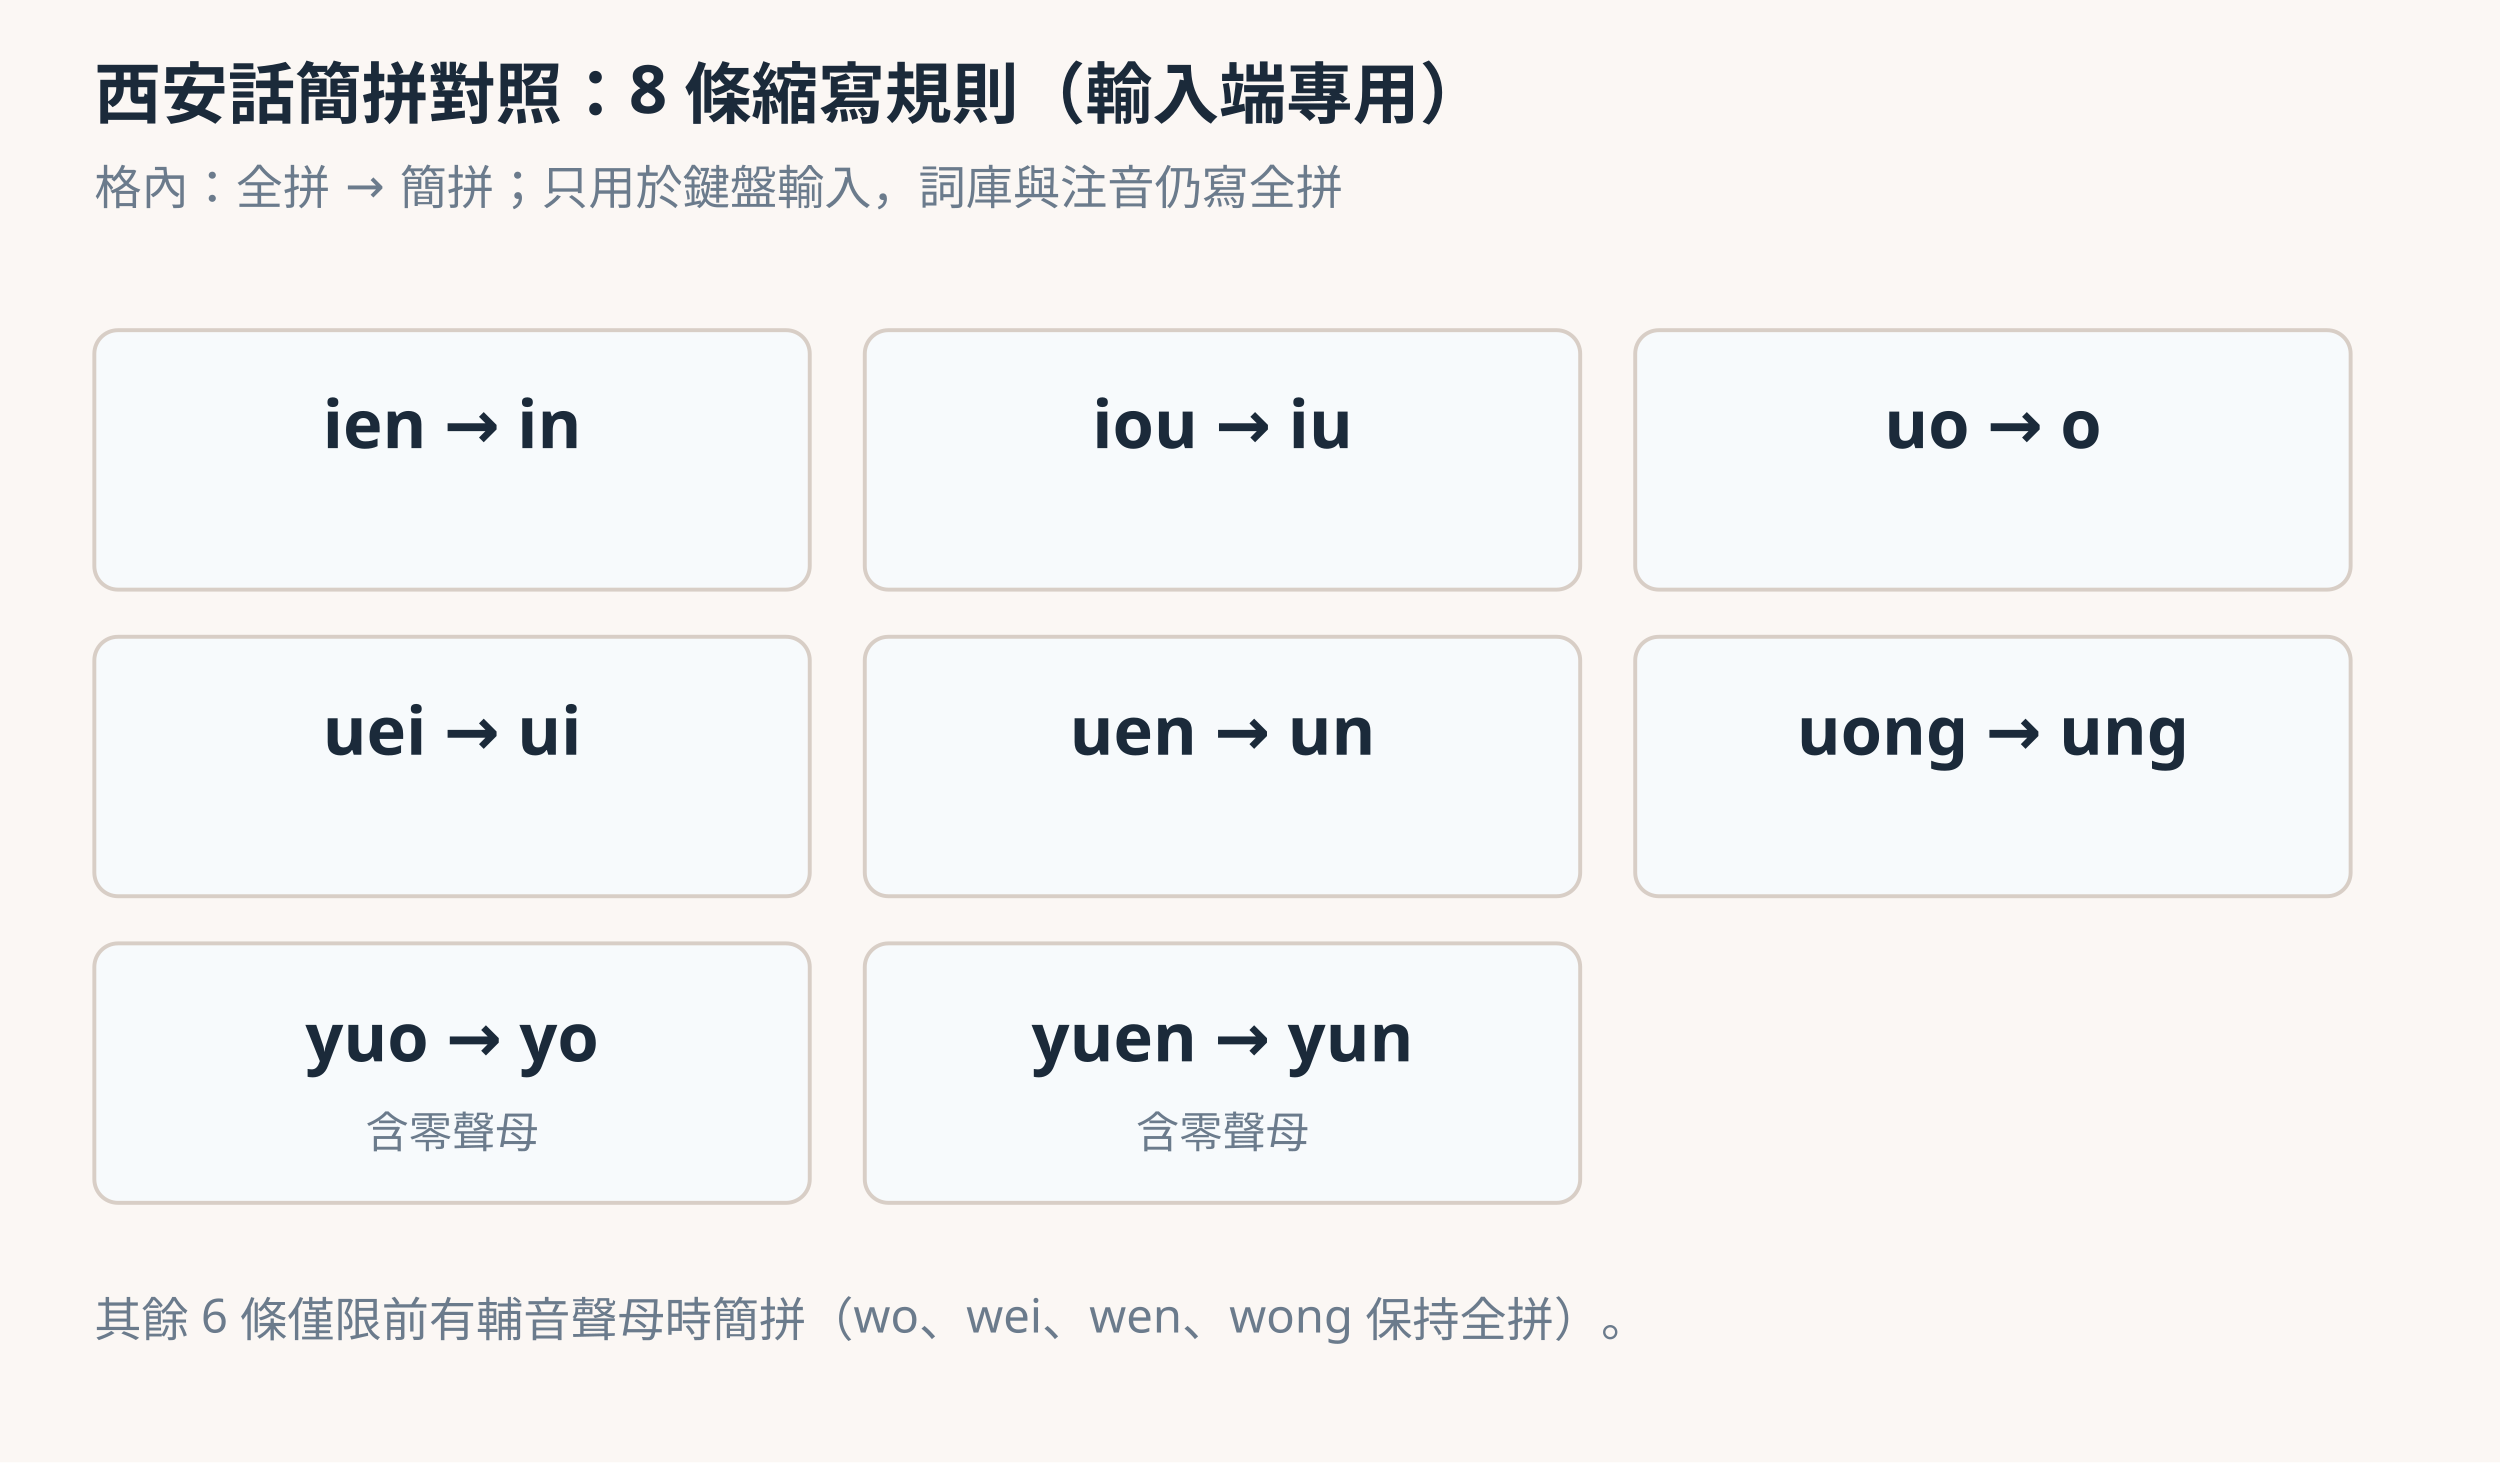
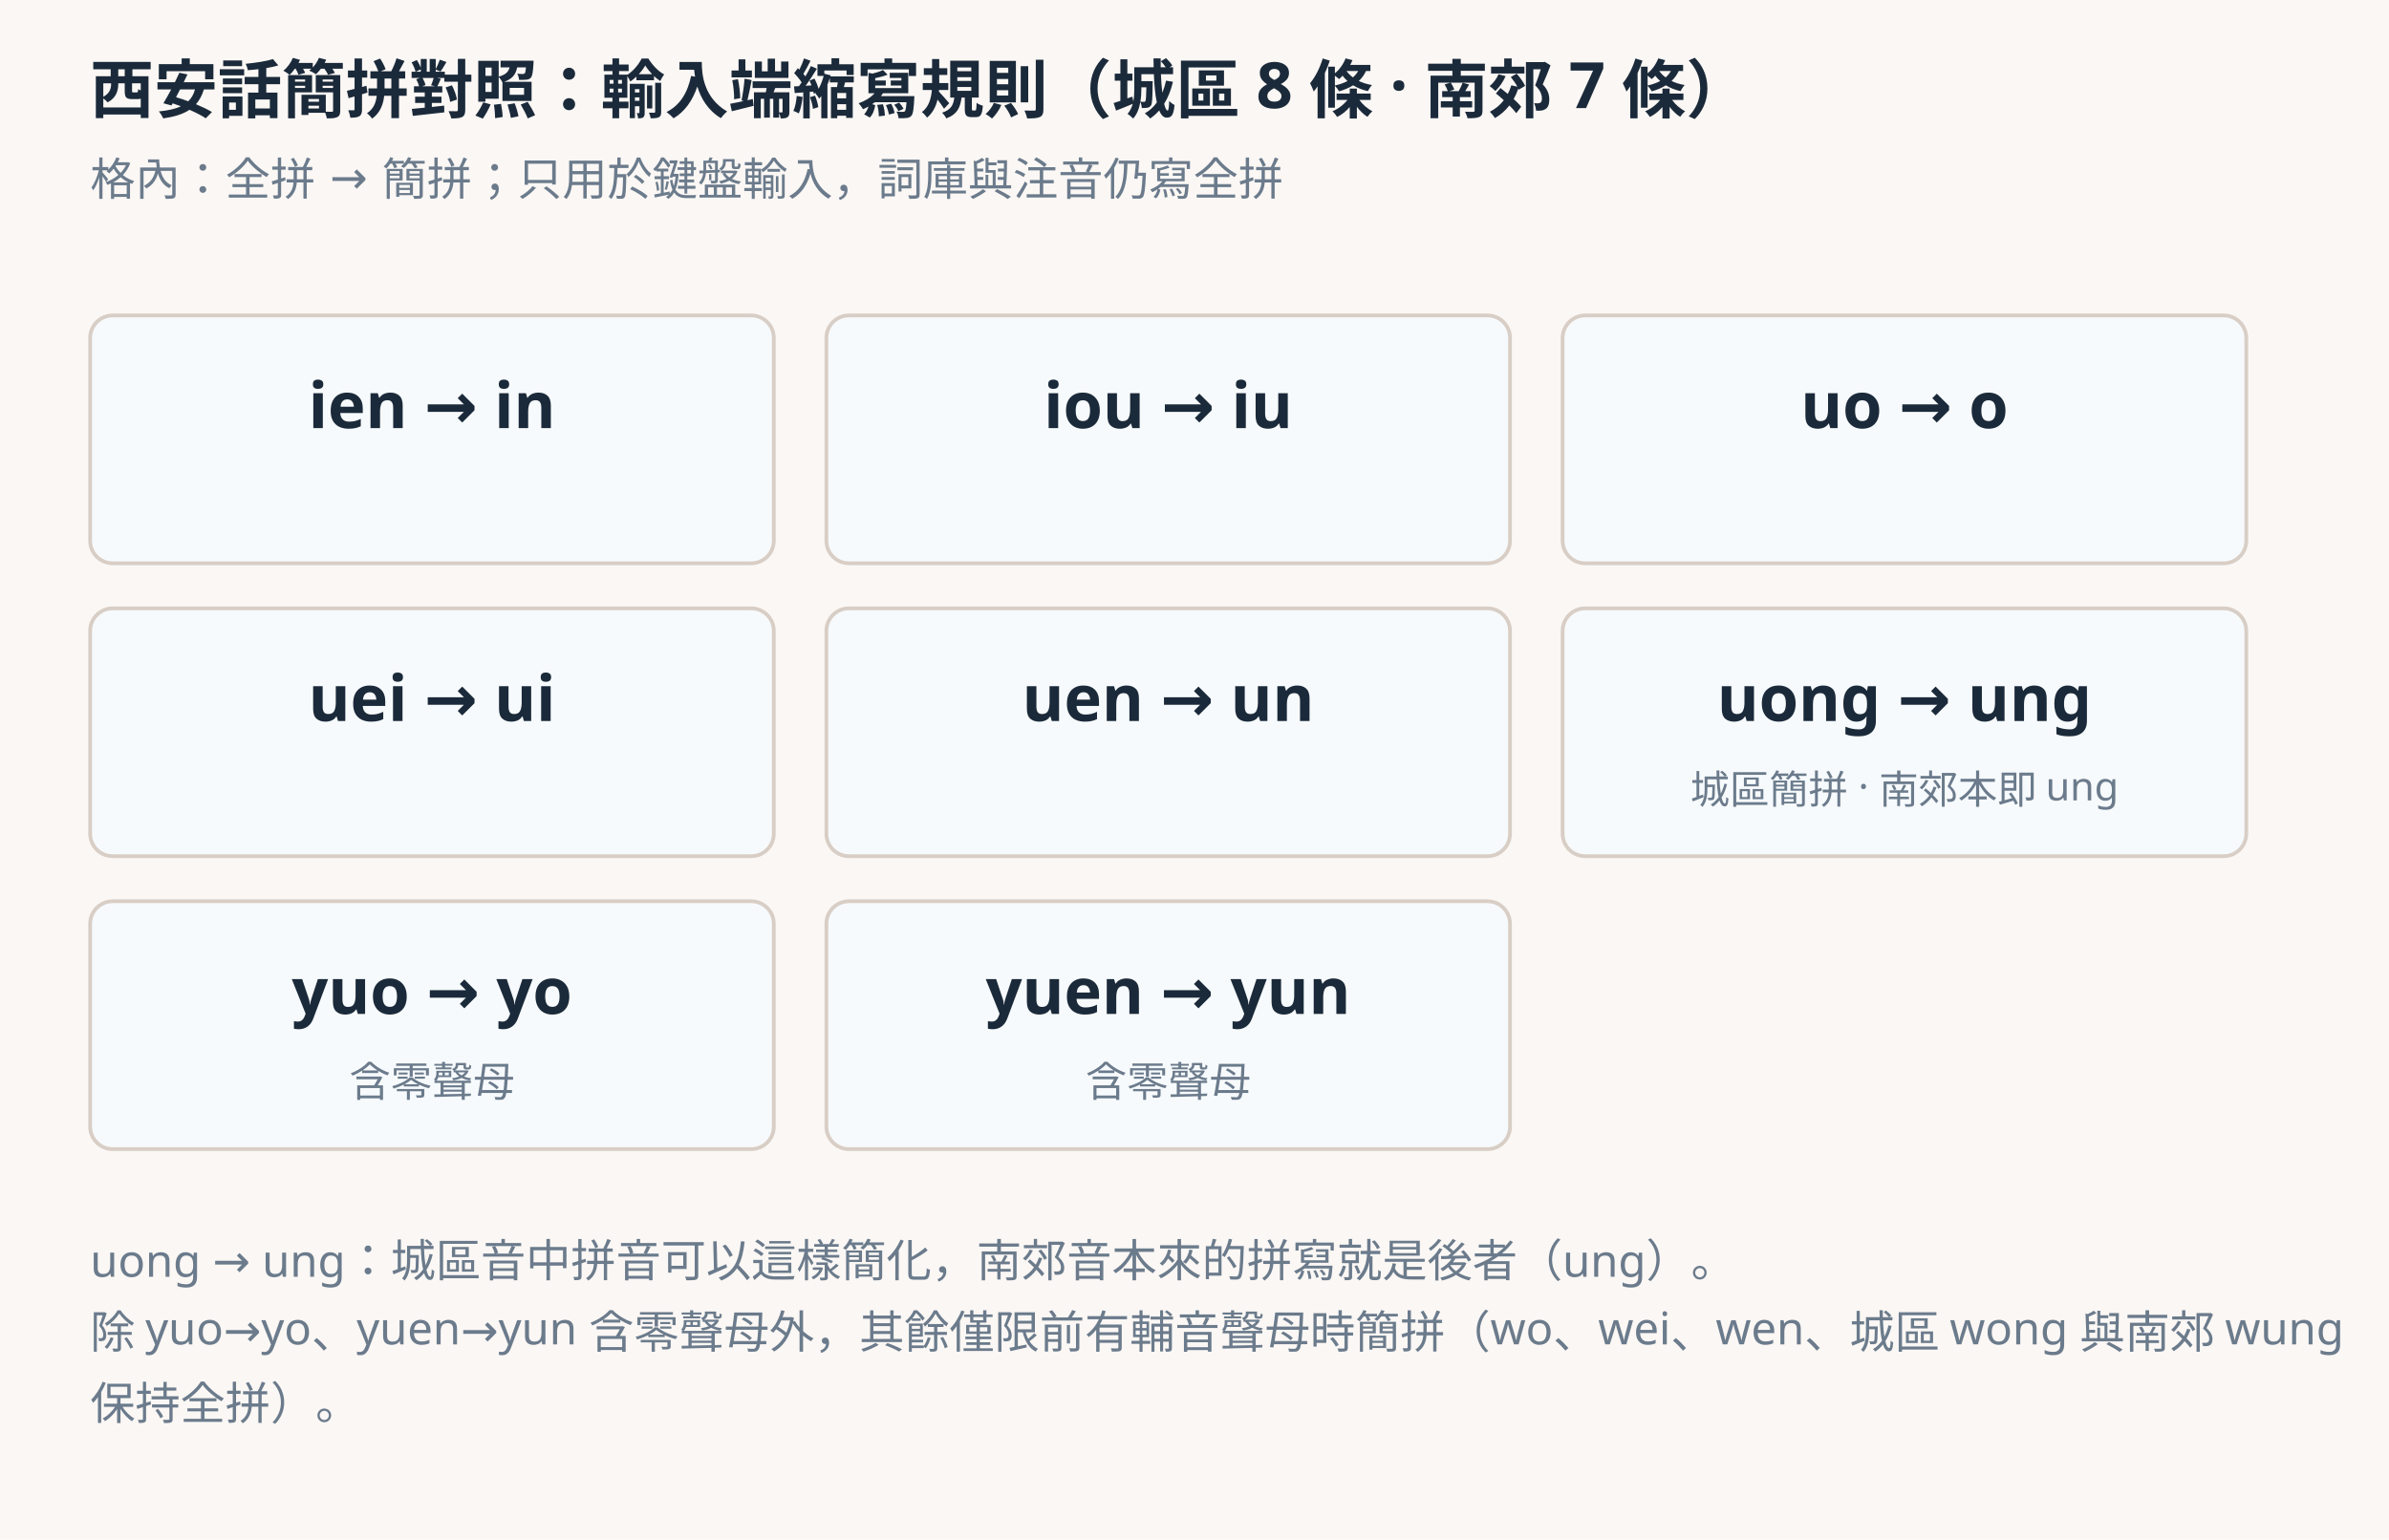
- <svg xmlns="http://www.w3.org/2000/svg" width="636" height="372" viewBox="0 0 636 372" font-family="'Noto Sans TC','PingFang TC','Microsoft JhengHei','Noto Sans SC',sans-serif">
-   <rect width="636" height="372" fill="#FBF7F4" />
-   <text x="24" y="30" font-size="17" fill="#1b2a3a" font-weight="bold" text-anchor="start">西安話簡拼對照：8 條縮寫規則（輸入端專用）</text>
+ <svg xmlns="http://www.w3.org/2000/svg" width="636" height="410" viewBox="0 0 636 410" font-family="'Noto Sans TC','PingFang TC','Microsoft JhengHei','Noto Sans SC',sans-serif">
+   <rect width="636" height="410" fill="#FBF7F4" />
+   <text x="24" y="30" font-size="17" fill="#1b2a3a" font-weight="bold" text-anchor="start">西安話簡拼對照：輸入端縮寫規則（城區 8 條 · 南郊 7 條）</text>
  <text x="24" y="52" font-size="12" fill="#6b7b8c" font-weight="normal" text-anchor="start">格內：全拼 → 簡拼；只用於鍵盤輸入，詞庫與注音仍寫全拼</text>
  <rect x="24" y="84" width="182" height="66" rx="6" fill="#f7fafc" stroke="#d8cec6" />
  <text x="115" y="114" font-size="17" fill="#1b2a3a" font-weight="bold" text-anchor="middle">ien → in</text>
  <rect x="220" y="84" width="182" height="66" rx="6" fill="#f7fafc" stroke="#d8cec6" />
  <text x="311" y="114" font-size="17" fill="#1b2a3a" font-weight="bold" text-anchor="middle">iou → iu</text>
  <rect x="416" y="84" width="182" height="66" rx="6" fill="#f7fafc" stroke="#d8cec6" />
  <text x="507" y="114" font-size="17" fill="#1b2a3a" font-weight="bold" text-anchor="middle">uo → o</text>
  <rect x="24" y="162" width="182" height="66" rx="6" fill="#f7fafc" stroke="#d8cec6" />
  <text x="115" y="192" font-size="17" fill="#1b2a3a" font-weight="bold" text-anchor="middle">uei → ui</text>
  <rect x="220" y="162" width="182" height="66" rx="6" fill="#f7fafc" stroke="#d8cec6" />
  <text x="311" y="192" font-size="17" fill="#1b2a3a" font-weight="bold" text-anchor="middle">uen → un</text>
  <rect x="416" y="162" width="182" height="66" rx="6" fill="#f7fafc" stroke="#d8cec6" />
  <text x="507" y="192" font-size="17" fill="#1b2a3a" font-weight="bold" text-anchor="middle">uong → ung</text>
+   <text x="507" y="214" font-size="10.5" fill="#6b7b8c" font-weight="normal" text-anchor="middle">城區簡拼 · 南郊本即 ung</text>
  <rect x="24" y="240" width="182" height="66" rx="6" fill="#f7fafc" stroke="#d8cec6" />
  <text x="115" y="270" font-size="17" fill="#1b2a3a" font-weight="bold" text-anchor="middle">yuo → yo</text>
  <text x="115" y="292" font-size="11" fill="#6b7b8c" font-weight="normal" text-anchor="middle">含零聲母</text>
  <rect x="220" y="240" width="182" height="66" rx="6" fill="#f7fafc" stroke="#d8cec6" />
  <text x="311" y="270" font-size="17" fill="#1b2a3a" font-weight="bold" text-anchor="middle">yuen → yun</text>
  <text x="311" y="292" font-size="11" fill="#6b7b8c" font-weight="normal" text-anchor="middle">含零聲母</text>
-   <text x="24" y="340" font-size="12" fill="#6b7b8c" font-weight="normal" text-anchor="start">其餘 6 條僅限前有輔音聲母時簡拼（wo、wei、wen、wong 保持全拼）。</text>
+   <text x="24" y="340" font-size="12" fill="#6b7b8c" font-weight="normal" text-anchor="start">uong → ung：城區音中拼音可以這樣簡化，南郊音本來的拼寫就是後者（ung）。</text>
+   <text x="24" y="359" font-size="12" fill="#6b7b8c" font-weight="normal" text-anchor="start">除 yuo→yo、yuen→yun 含零聲母外，其餘僅限前有輔音聲母時簡拼（wo、wei、wen、城區 wong 與南郊 wung </text>
+   <text x="24" y="378" font-size="12" fill="#6b7b8c" font-weight="normal" text-anchor="start">保持全拼）。</text>
</svg>
